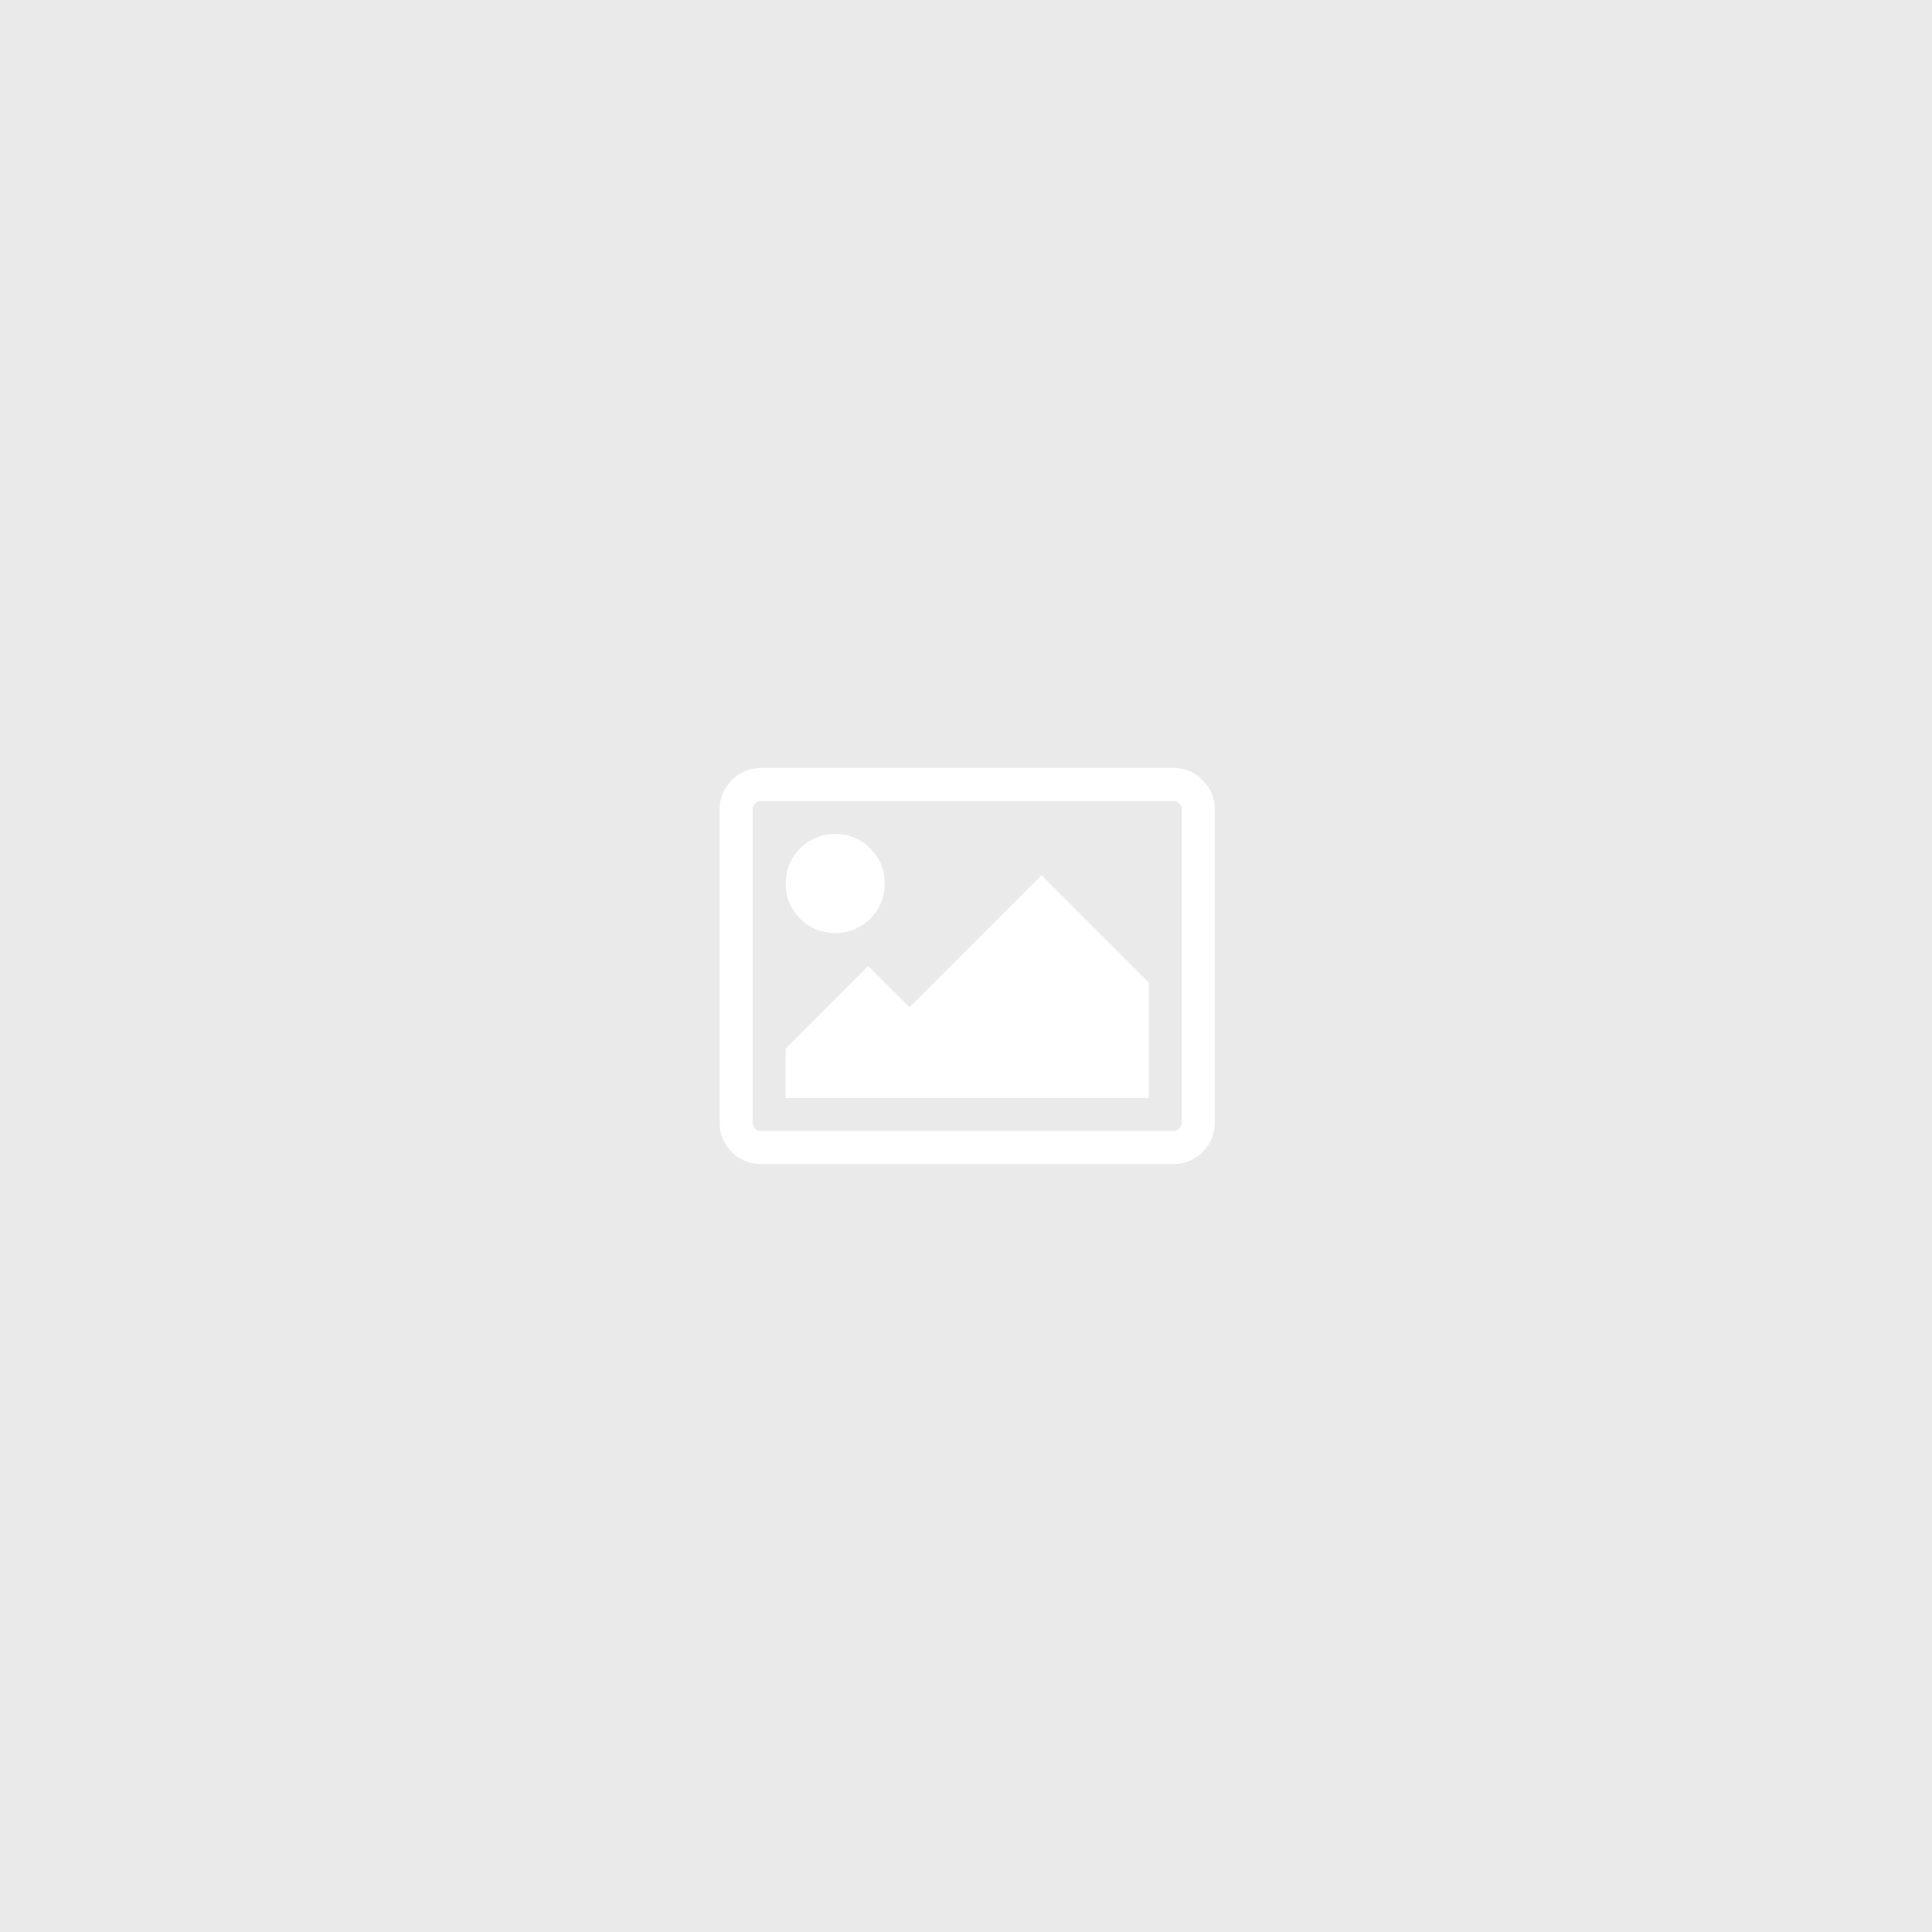
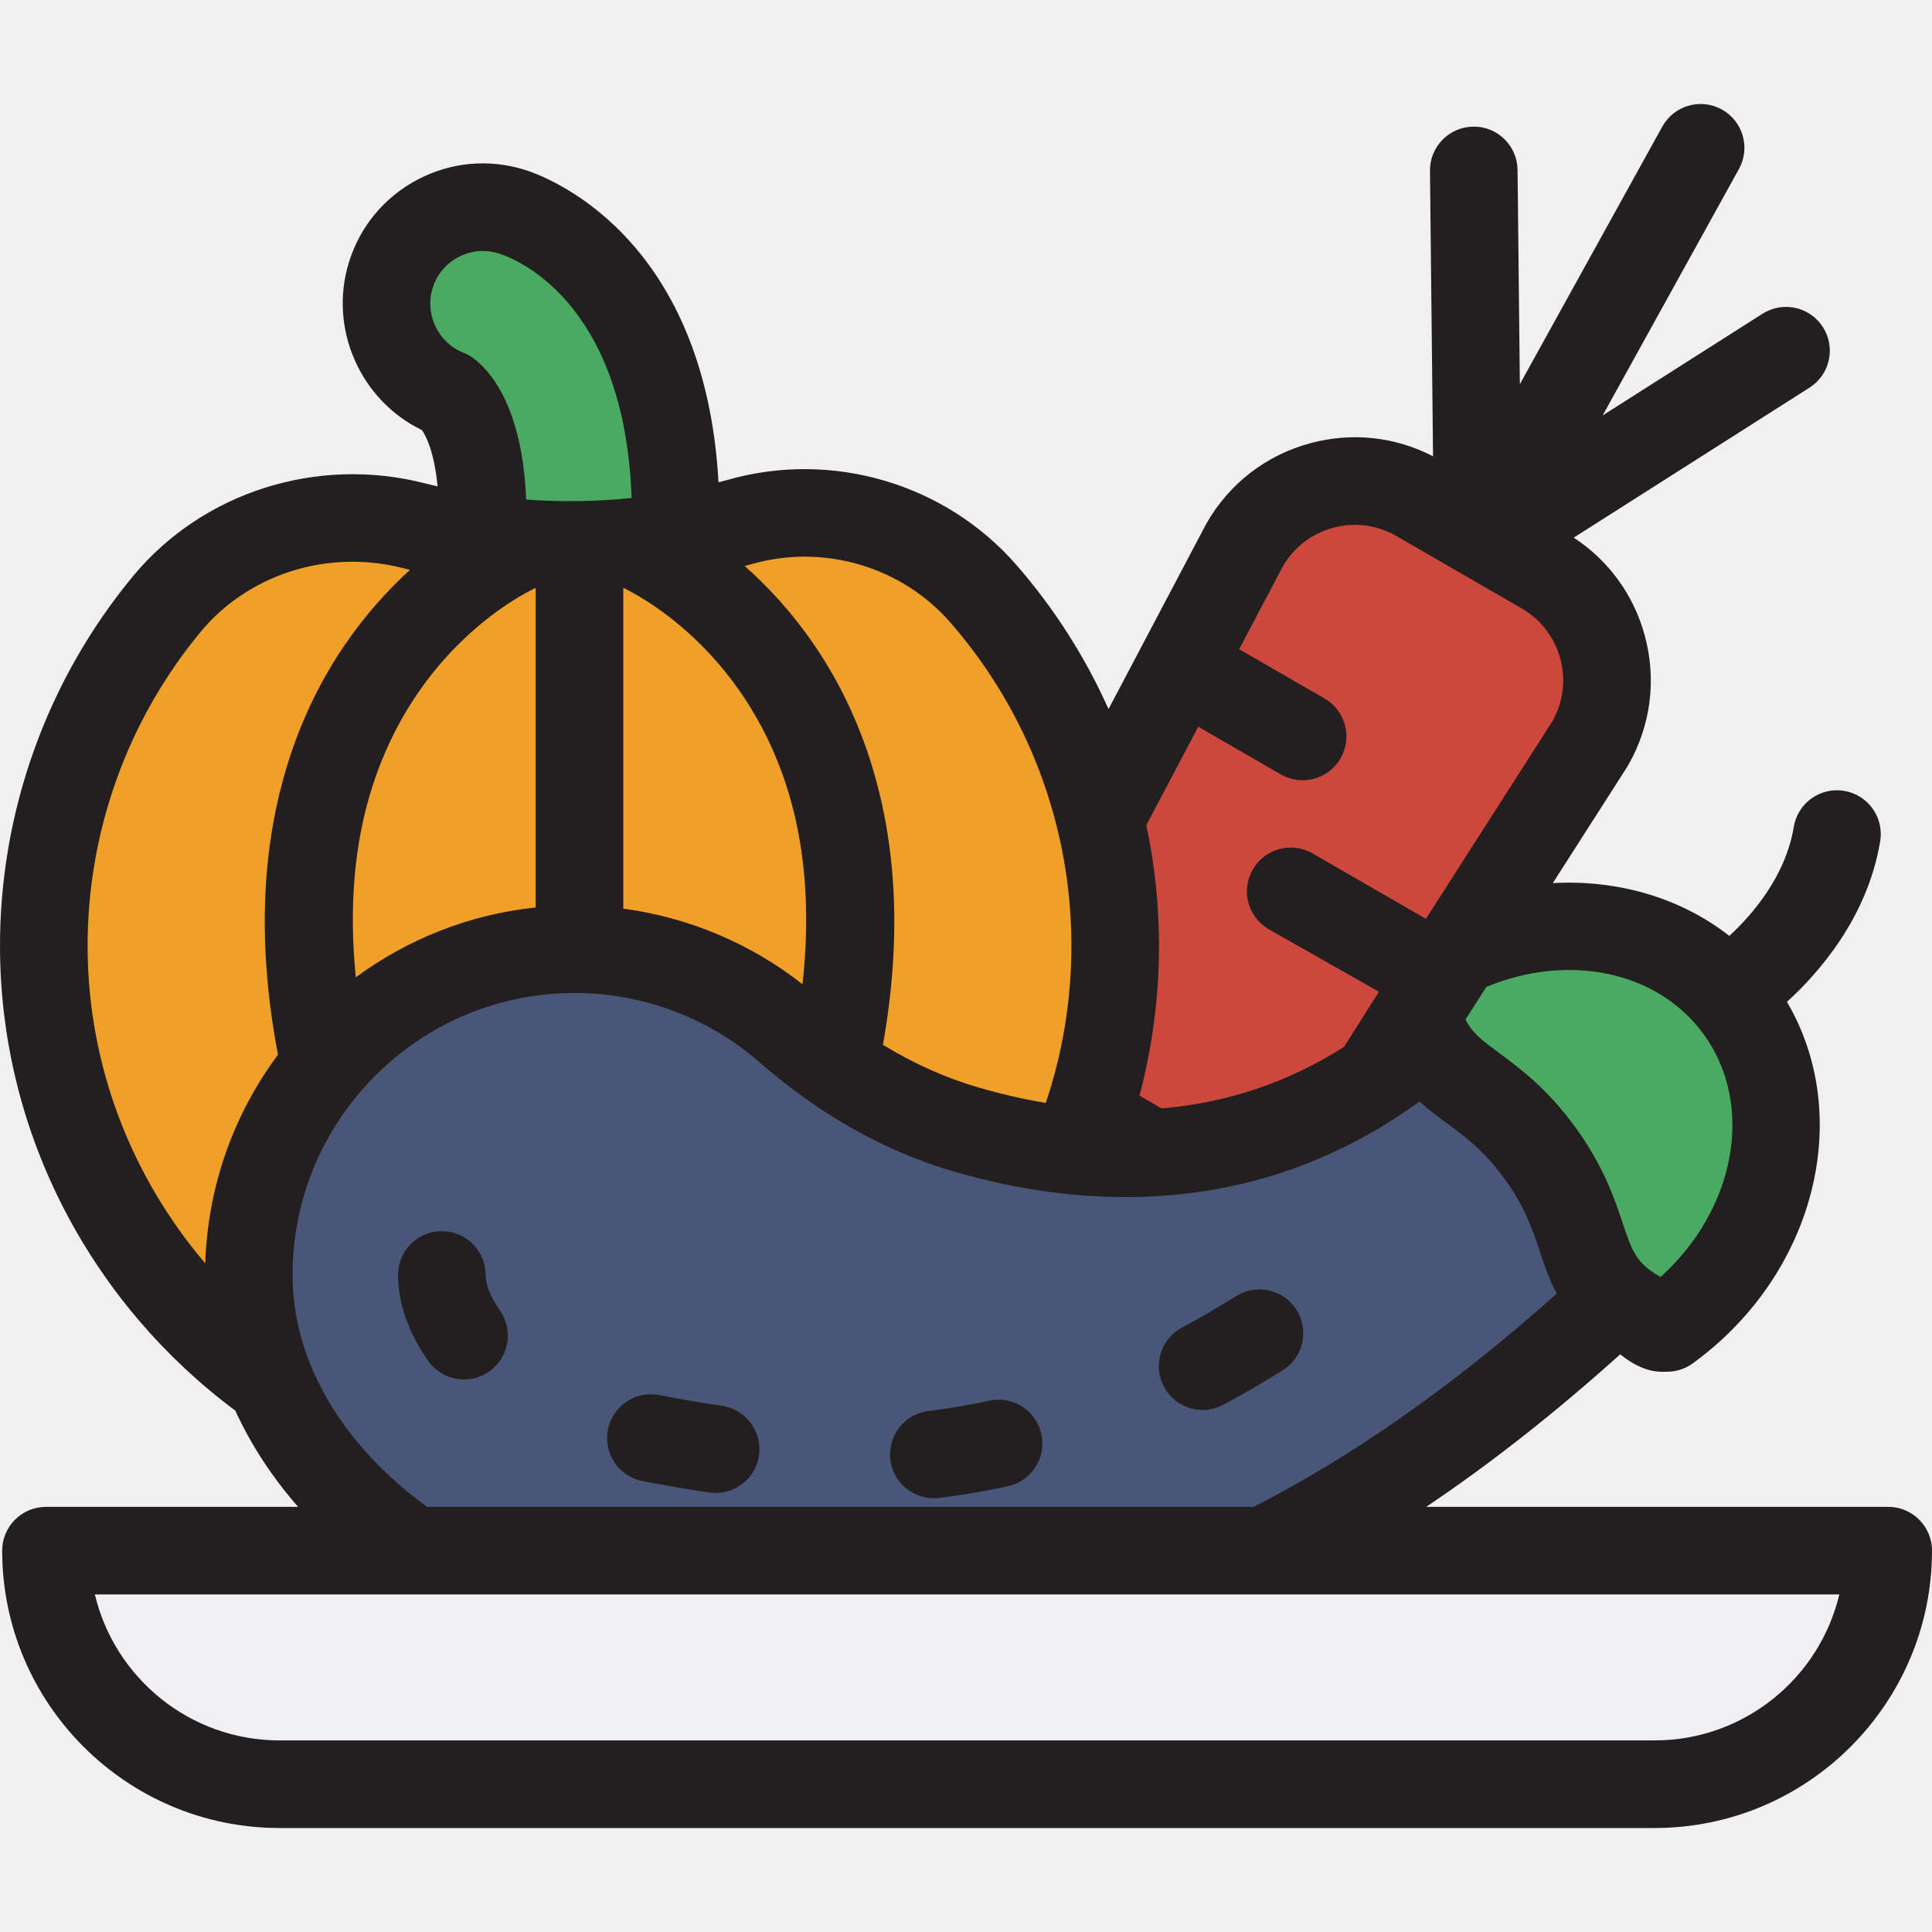
- <svg xmlns="http://www.w3.org/2000/svg" viewBox="0 0 800 800">
-   <defs />
-   <g fill="none" fill-rule="nonzero">
-     <path fill="#EAEAEA" d="M0 0h800v800H0z" />
-     <path fill="#FFF" d="M366.333 365.833c0 5.695-1.993 10.535-5.979 14.521-3.986 3.986-8.826 5.98-14.52 5.98-5.695 0-10.535-1.994-14.522-5.98-3.986-3.986-5.979-8.826-5.979-14.52 0-5.695 1.993-10.535 5.98-14.522 3.986-3.986 8.826-5.979 14.52-5.979 5.695 0 10.535 1.993 14.521 5.98 3.986 3.986 5.98 8.826 5.98 14.52zm109.334 41v47.834H325.333v-20.5L359.5 400l17.083 17.083 54.667-54.666 44.417 44.416zm10.25-75.166H315.083c-.925 0-1.726.338-2.402 1.014-.676.676-1.014 1.477-1.014 2.402v129.834c0 .925.338 1.726 1.014 2.402.676.676 1.477 1.014 2.402 1.014h170.834c.925 0 1.726-.338 2.402-1.014.676-.676 1.014-1.477 1.014-2.402V335.083c0-.925-.338-1.726-1.014-2.402-.676-.676-1.477-1.014-2.402-1.014zM503 335.083v129.834c0 4.698-1.673 8.72-5.018 12.065-3.346 3.345-7.367 5.018-12.065 5.018H315.083c-4.698 0-8.72-1.673-12.065-5.018-3.345-3.346-5.018-7.367-5.018-12.065V335.083c0-4.698 1.673-8.72 5.018-12.065 3.346-3.345 7.367-5.018 12.065-5.018h170.834c4.698 0 8.72 1.673 12.065 5.018 3.345 3.346 5.018 7.367 5.018 12.065z" />
+ <svg xmlns="http://www.w3.org/2000/svg" version="1.1" id="Layer_1" x="0px" y="0px" viewBox="0 0 512.001 512.001" style="enable-background:new 0 0 512.001 512.001;" xml:space="preserve">
+   <path style="fill:#CC473C;" d="M339.305,325.312l-80.407-46.423l70.992-134.567c9.294-16.097,29.878-21.613,45.976-12.319  l33.168,19.149c16.097,9.294,21.613,29.878,12.319,45.976L339.305,325.312z" />
+   <path style="fill:#4BAA62;" d="M127.79,142.858c1.368-29.634-7.776-37.525-9.247-38.599c-12.29-4.873-18.954-18.455-14.99-31.309  c4.17-13.506,18.494-21.064,31.986-16.896c4.797,1.47,45.48,16.153,43.46,86.088L127.79,142.858z" />
+   <path style="fill:#F09F28;" d="M295.54,250.598c0,79.079-64.652,143.053-143.986,141.953  c-77.044-1.075-139.676-64.396-139.945-141.454c-0.115-34.635,12.163-66.391,32.665-91.101  c15.859-19.095,41.413-26.845,65.444-20.669c5.832,1.509,11.869,2.698,18.072,3.53c7.52,1.049,15.284,1.585,23.226,1.585  c9.63,0,19.005-0.793,27.984-2.303c5.883-0.985,11.6-2.264,17.113-3.837c23.316-6.626,48.588,0.78,64.511,19.057  C282.366,182.301,295.54,214.914,295.54,250.598z" />
+   <path style="fill:#4A5678;" d="M384.605,269.667c-43.44,42.038-92.758,40.067-128.48,29.689  c-17.536-5.095-33.403-14.538-47.162-26.547c-15.165-13.236-34.992-21.26-56.704-21.26c-47.678,0-86.33,38.652-86.33,86.33  c0,45.088,42.611,82.08,85.904,91.233c72.222,15.268,162.003,23.874,281.373-89.527L384.605,269.667z" />
+   <path style="fill:#4BAA62;" d="M441.786,351.917c-27.486-11.014-16.832-23.166-33.663-46.333  c-16.832-23.166-31.681-16.789-33.663-46.333c29.136-21.169,67.827-17.585,86.418,8.004  C479.47,292.844,470.923,330.748,441.786,351.917z" />
+   <path style="fill:#F0EFF1;" d="M438.5,472.833H74.081c-34.185,0-61.897-27.712-61.897-61.897l0,0h488.213l0,0  C500.396,445.121,472.684,472.833,438.5,472.833z" />
+   <g>
+     <path style="fill:#231F20;" d="M128.693,337.878c0-6.41-5.196-11.606-11.606-11.606c-6.41,0-11.606,5.196-11.606,11.606   c0,7.438,2.766,15.308,7.997,22.76c2.258,3.217,5.854,4.938,9.509,4.938c2.304,0,4.631-0.685,6.658-2.109   c5.246-3.682,6.513-10.921,2.829-16.167C130.037,343.826,128.693,340.48,128.693,337.878z" />
+     <path style="fill:#231F20;" d="M191.337,372.565c-5.212-0.765-10.654-1.698-16.637-2.855c-6.288-1.217-12.381,2.899-13.597,9.192   c-1.216,6.294,2.899,12.381,9.192,13.597c6.331,1.223,12.112,2.214,17.674,3.03c0.571,0.084,1.137,0.124,1.699,0.124   c5.664,0,10.622-4.152,11.468-9.923C202.065,379.39,197.678,373.494,191.337,372.565z" />
+     <path style="fill:#231F20;" d="M262.151,371.197c-5.288,1.159-10.691,2.076-16.06,2.725c-6.363,0.768-10.899,6.55-10.131,12.914   c0.711,5.891,5.718,10.215,11.507,10.215c0.464,0,0.934-0.028,1.407-0.085c6.1-0.737,12.239-1.778,18.248-3.095   c6.261-1.373,10.225-7.561,8.851-13.822C274.6,373.788,268.421,369.824,262.151,371.197z" />
+     <path style="fill:#231F20;" d="M339.9,363.167c5.441-3.388,7.106-10.545,3.718-15.986c-3.388-5.441-10.543-7.105-15.986-3.717   c-4.812,2.995-9.659,5.807-14.412,8.362c-5.646,3.034-7.763,10.07-4.729,15.716c2.095,3.898,6.096,6.115,10.233,6.115   c1.855,0,3.736-0.446,5.484-1.385C329.392,369.486,334.673,366.422,339.9,363.167z" />
+     <path style="fill:#231F20;" d="M500.396,399.331h-122.44c17.053-11.446,34.164-24.902,51.421-40.424   c6.413,5.219,10.949,4.616,12.406,4.616c2.415,0,4.811-0.753,6.823-2.217c32.427-23.561,42.851-65.344,24.957-95.8   c8.438-7.683,21.371-22.38,24.708-42.579c1.045-6.324-3.234-12.297-9.558-13.342c-6.324-1.047-12.299,3.236-13.342,9.558   c-2.189,13.247-11.203,23.462-17.08,28.878c-12.981-10.164-29.655-14.93-46.779-13.993l19.615-30.645   c0.095-0.149,0.187-0.301,0.275-0.454c6.045-10.471,7.652-22.668,4.522-34.346c-2.903-10.832-9.561-20.008-18.865-26.106   l62.486-39.747c5.408-3.44,7.003-10.613,3.563-16.022s-10.612-7.005-16.022-3.563l-42.362,26.947l36.117-65.311   c3.102-5.609,1.069-12.671-4.54-15.772c-5.604-3.101-12.67-1.07-15.772,4.54l-37.749,68.264l-0.612-56.775   c-0.07-6.41-5.298-11.551-11.729-11.48c-6.409,0.07-11.549,5.32-11.48,11.73l0.815,75.633c-10.032-5.184-21.469-6.431-32.452-3.49   c-11.679,3.129-21.439,10.619-27.483,21.089c-0.073,0.128-0.145,0.258-0.215,0.388l-25.855,49.01   c-6.152-13.76-14.338-26.643-24.396-38.179c-18.8-21.578-48.804-30.45-76.447-22.593c-0.825,0.236-1.67,0.454-2.51,0.677   c-3.696-66.203-46.308-81.278-51.45-82.854c-9.489-2.933-19.553-1.992-28.336,2.645c-8.784,4.639-15.236,12.422-18.168,21.919   c-5.42,17.573,3.04,36.574,19.372,44.452c1.006,1.47,3.258,5.696,4.132,14.921c-1.125-0.261-2.247-0.527-3.36-0.815   c-28.492-7.322-58.822,2.29-77.266,24.497c-22.908,27.61-35.459,62.609-35.339,98.552c0.174,49.979,24.747,94.695,62.367,122.697   c4.078,8.956,9.67,17.539,16.63,25.497H12.183c-6.41,0-11.606,5.196-11.606,11.606c0,40.529,32.973,73.502,73.502,73.502h364.419   c40.529,0,73.502-32.973,73.502-73.502C512.002,404.527,506.805,399.331,500.396,399.331z M451.489,274.077   c13.687,18.837,8.379,46.513-11.407,64.311c-6.471-3.53-7.612-6.945-10.037-14.204c-2.132-6.383-5.052-15.125-12.533-25.421   c-7.48-10.297-14.891-15.774-20.303-19.775c-4.401-3.253-7.131-5.283-8.827-8.82l5.52-8.623   C415.335,252.607,439.183,257.139,451.489,274.077z M317.549,192.588l21.858,12.62c1.828,1.055,3.823,1.556,5.791,1.556   c4.011,0,7.912-2.081,10.062-5.804c3.206-5.551,1.303-12.649-4.248-15.853l-22.626-13.063l11.654-22.09   c2.952-5.011,7.664-8.595,13.29-10.103c5.688-1.525,11.63-0.743,16.732,2.203l33.168,19.149c5.101,2.946,8.75,7.7,10.275,13.389   c1.504,5.613,0.763,11.471-2.086,16.525l-33.497,52.335c-0.022,0.012-0.045,0.022-0.067,0.035l-29.998-17.319   c-5.553-3.207-12.65-1.303-15.853,4.248c-3.205,5.551-1.303,12.649,4.248,15.853l29.182,16.55l-9.285,14.652   c-14.866,9.408-31.007,14.829-48.335,16.26l-5.843-3.374c3.407-12.803,5.176-26.138,5.176-39.758   c0-10.805-1.145-21.498-3.36-31.923L317.549,192.588z M251.876,164.988c20.673,23.714,32.058,54.117,32.058,85.611   c0,14.407-2.328,28.44-6.785,41.69c-5.819-0.974-11.746-2.323-17.786-4.078c-8.697-2.527-17.18-6.322-25.375-11.324   c4.96-27.89,3.8-53.233-3.525-75.873c-7.807-24.129-21.26-40.51-33.115-51.022c0.644-0.175,1.298-0.34,1.935-0.522   C218.307,144.062,238.952,150.153,251.876,164.988z M165.18,155.783c3.975,1.879,31.434,16.007,43.2,52.374   c5.047,15.599,6.446,33.256,4.292,52.675c-13.793-10.829-30.199-17.725-47.492-20.028V155.783z M114.643,76.373   c1.101-3.569,3.526-6.493,6.826-8.237c3.299-1.742,7.079-2.095,10.669-0.986c3.585,1.099,33.414,11.852,35.237,64.826   c-9.216,0.944-18.667,1.087-27.94,0.418c-0.997-25.066-9.887-34.469-14.049-37.508c-0.793-0.579-1.655-1.055-2.568-1.417   C116.1,90.805,112.508,83.294,114.643,76.373z M141.936,155.8c0.01,0,0.021,0.001,0.032,0.001v84.684   c-17.718,1.859-34.039,8.468-47.678,18.518c-1.851-18.486-0.445-35.349,4.31-50.323C110.197,172.159,137.47,157.919,141.936,155.8z    M23.215,251.058c-0.101-30.513,10.55-60.22,29.988-83.647c9.881-11.898,24.768-18.544,40.207-18.544   c4.457,0,8.962,0.555,13.402,1.696c0.613,0.159,1.235,0.297,1.85,0.449c-11.569,10.543-24.42,26.64-31.977,50   c-7.553,23.344-8.523,49.571-3.012,78.493c-11.577,15.546-18.631,34.633-19.271,55.308   C35.079,312.131,23.325,282.854,23.215,251.058z M77.535,337.878c0-41.203,33.521-74.724,74.724-74.724   c18.051,0,35.479,6.534,49.072,18.398c15.918,13.893,33.264,23.633,51.555,28.947c33.053,9.603,79.668,13.15,123.294-18.598   c2.333,2.127,4.791,3.948,7.23,5.752c4.889,3.614,9.945,7.351,15.323,14.752c5.377,7.401,7.37,13.364,9.295,19.131   c1.255,3.756,2.524,7.554,4.53,11.281c-28.528,25.463-55.228,43.712-80.338,56.513H113.205   C92.677,384.494,77.535,362.704,77.535,337.878z M438.5,461.228H74.081c-23.738,0-43.687-16.531-48.94-38.685H487.44   C482.186,444.697,462.238,461.228,438.5,461.228z" />
  </g>
+   <g>
+ </g>
+   <g>
+ </g>
+   <g>
+ </g>
+   <g>
+ </g>
+   <g>
+ </g>
+   <g>
+ </g>
+   <g>
+ </g>
+   <g>
+ </g>
+   <g>
+ </g>
+   <g>
+ </g>
+   <g>
+ </g>
+   <g>
+ </g>
+   <g>
+ </g>
+   <g>
+ </g>
+   <g>
+ </g>
</svg>
